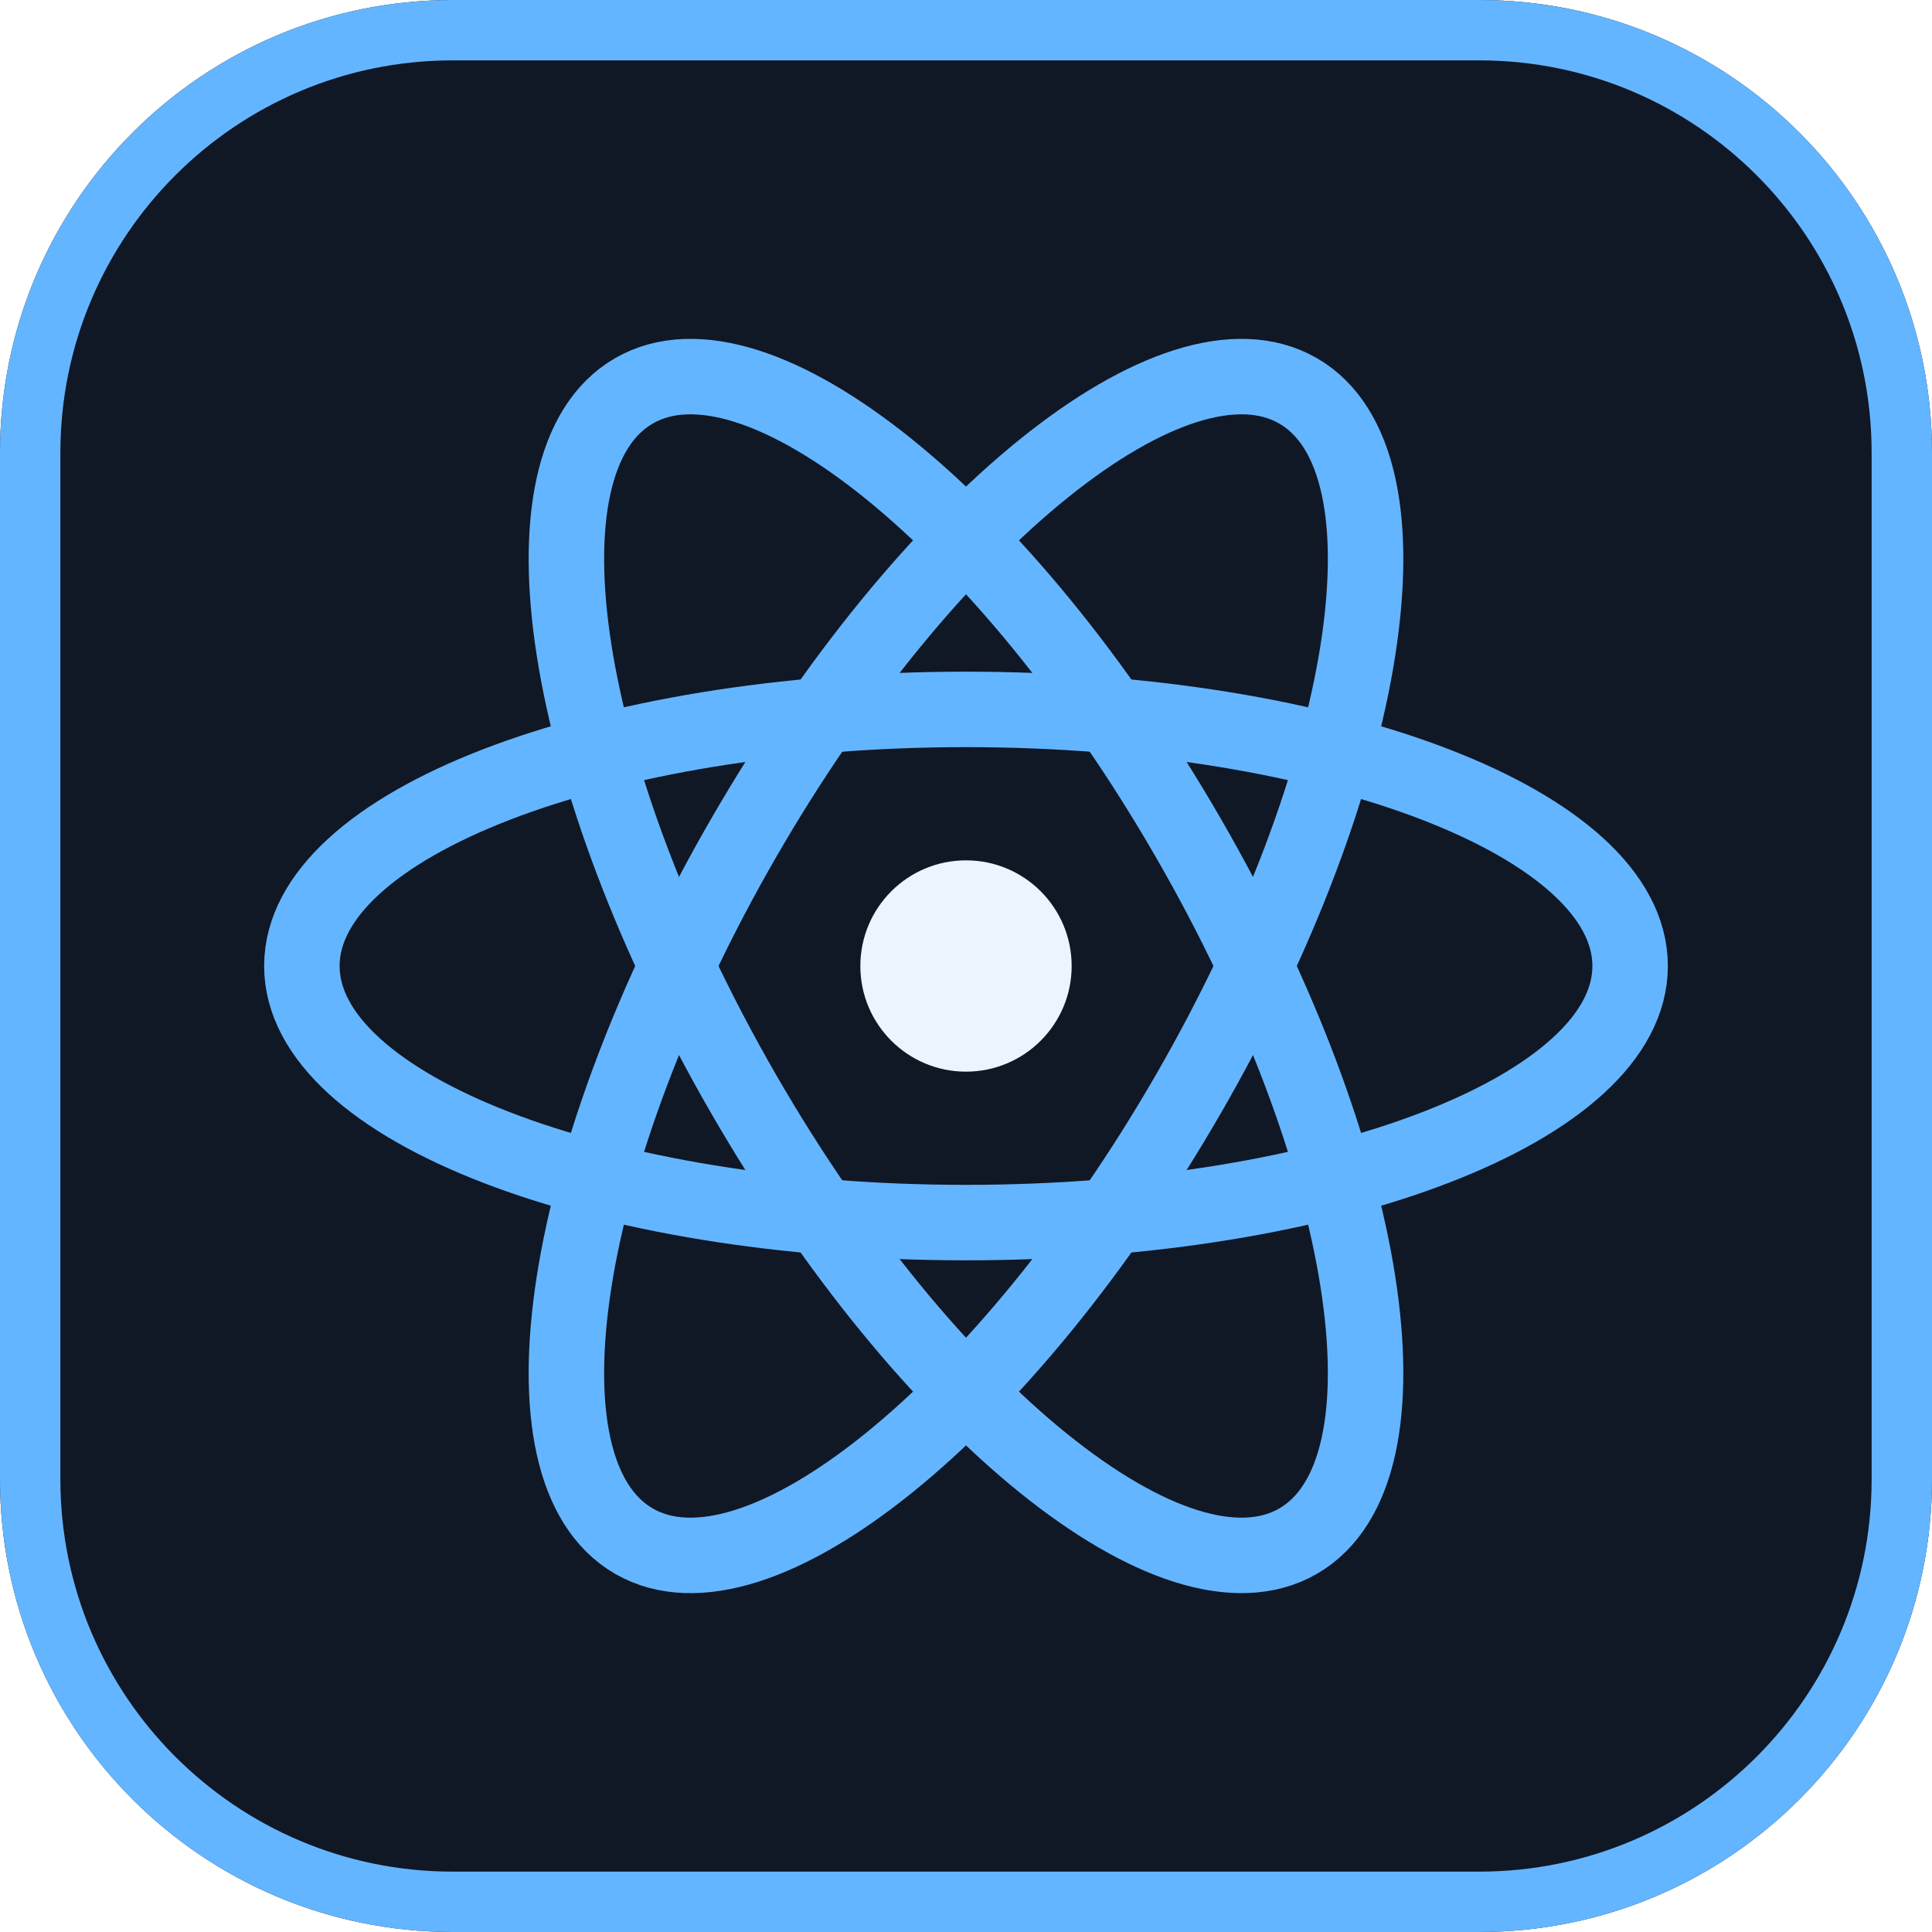
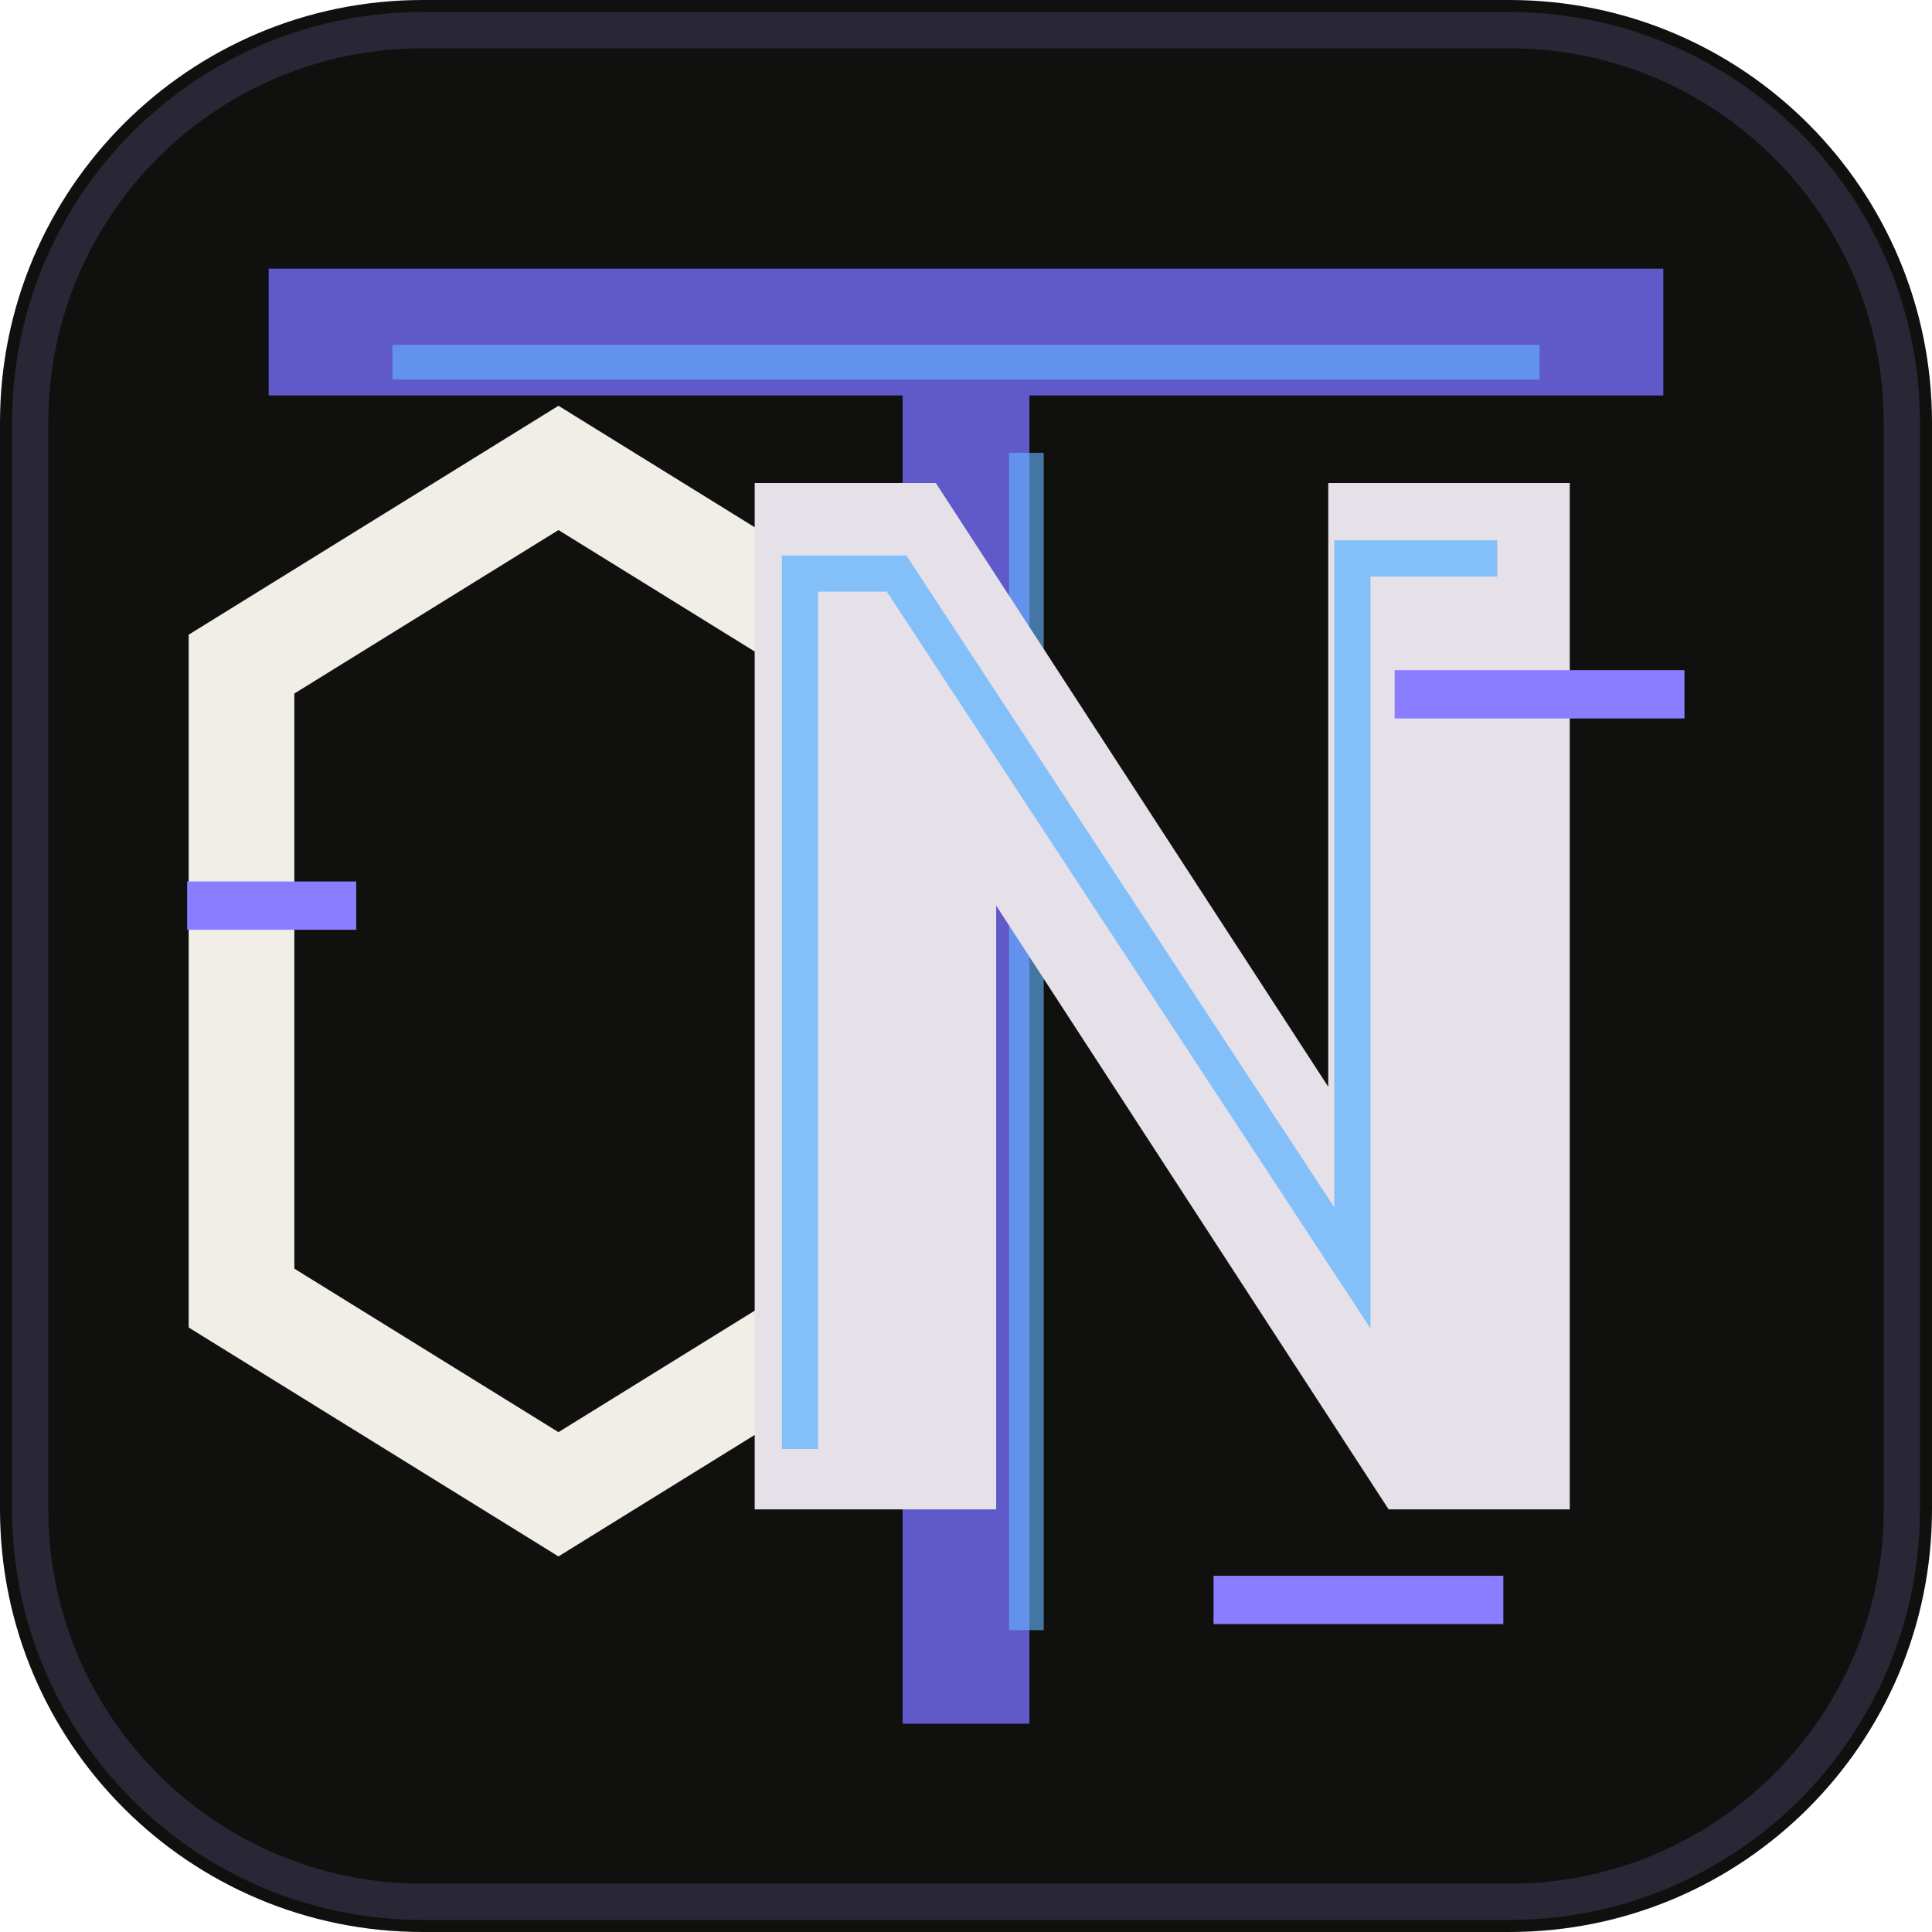
<svg xmlns="http://www.w3.org/2000/svg" viewBox="0 0 64 64">
-   <rect width="64" height="64" rx="15" fill="#101725" />
-   <rect x="1" y="1" width="62" height="62" rx="14" fill="none" stroke="#64B5FF" stroke-width="2" />
-   <g fill="none" stroke="#64B5FF" stroke-width="2.5" stroke-linecap="round">
-     <ellipse cx="32" cy="32" rx="22" ry="8.5" />
-     <ellipse cx="32" cy="32" rx="22" ry="8.5" transform="rotate(60 32 32)" />
-     <ellipse cx="32" cy="32" rx="22" ry="8.5" transform="rotate(120 32 32)" />
-   </g>
-   <circle cx="32" cy="32" r="3.5" fill="#EAF5FF" />
+   <rect width="64" height="64" rx="14" fill="#10110f" />
+   <rect x="1" y="1" width="62" height="62" rx="13" fill="none" stroke="#292735" stroke-width="1.2" />
+   <path d="M11 11H53M32 12V55" fill="none" stroke="#756dff" stroke-width="4.2" stroke-linecap="square" opacity=".78" />
+   <path d="M13 12H51M34 15V54" fill="none" stroke="#64b5ff" stroke-width="1.15" opacity=".62" />
+   <path d="M8 22L18.5 15.5L29 22V43L18.5 49.5L8 43Z" fill="#10110f" stroke="#f1eee8" stroke-width="3.5" stroke-linejoin="miter" />
+   <path d="M25 50V16H31L44 36V16H52V50H46L33 30V50Z" fill="#e6e1e9" />
+   <path d="M26.5 48V19H29.7L44.8 42V18.5H49.6" fill="none" stroke="#64b5ff" stroke-width="1.2" opacity=".76" />
+   <path d="M7 30H11M47 23H55M41 53H49" fill="none" stroke="#8a7dff" stroke-width="1.6" stroke-linecap="square" />
</svg>
